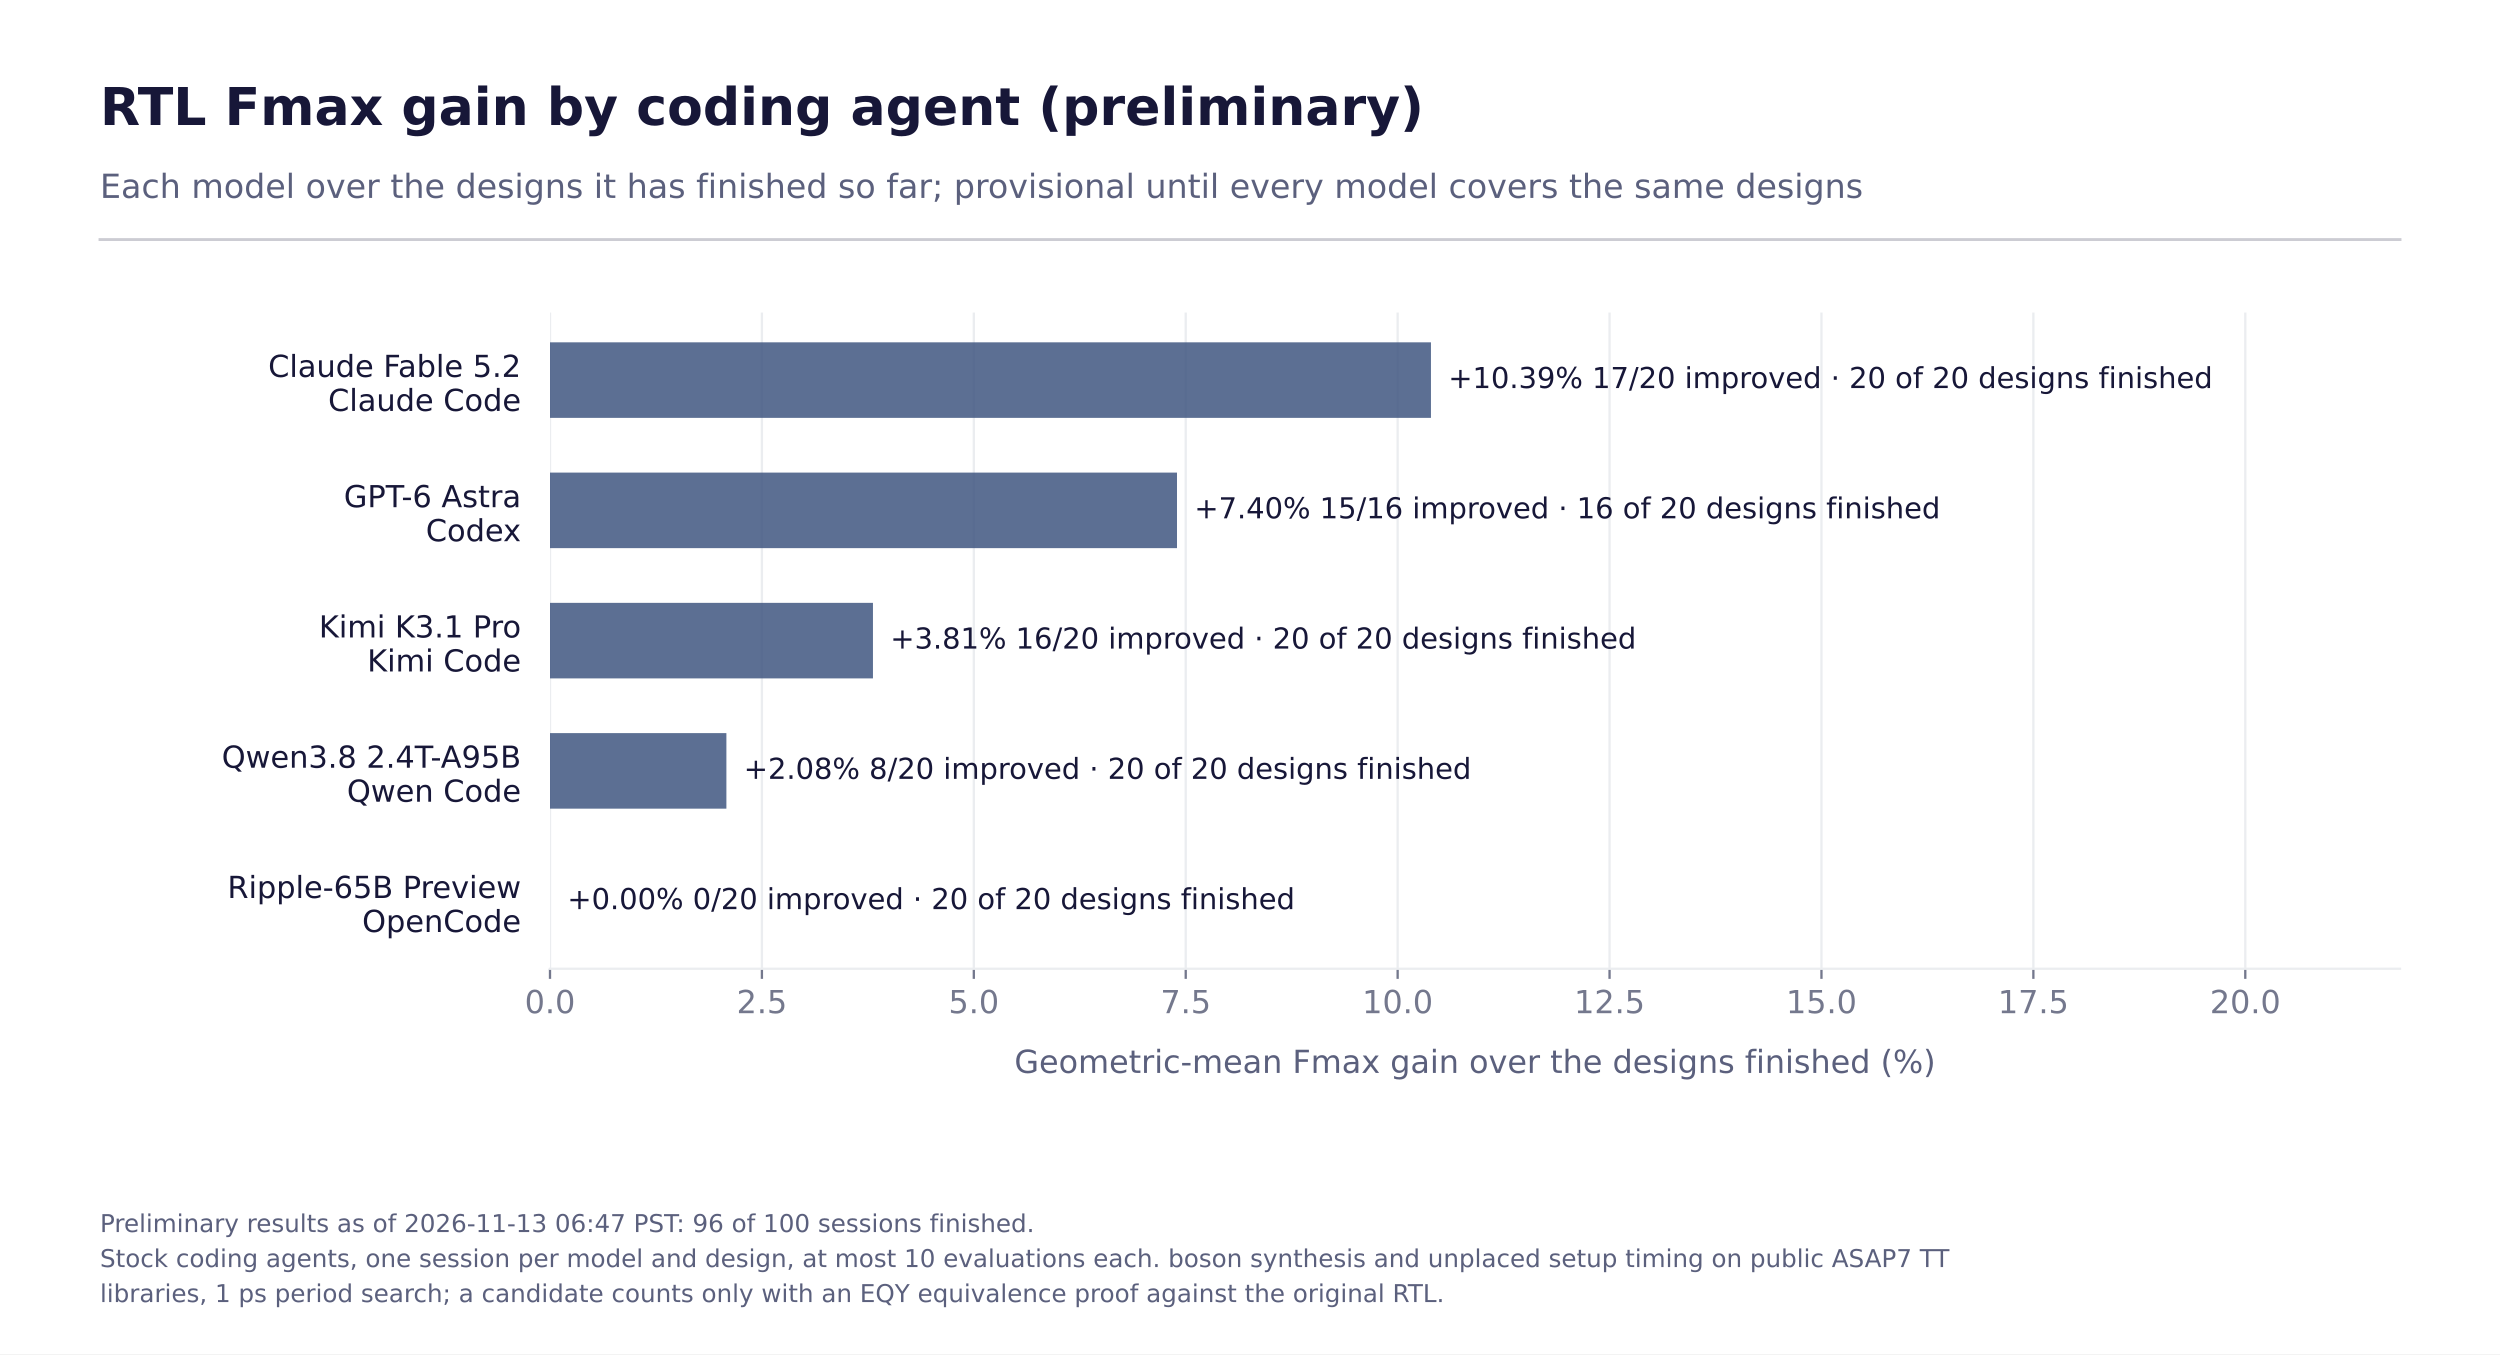
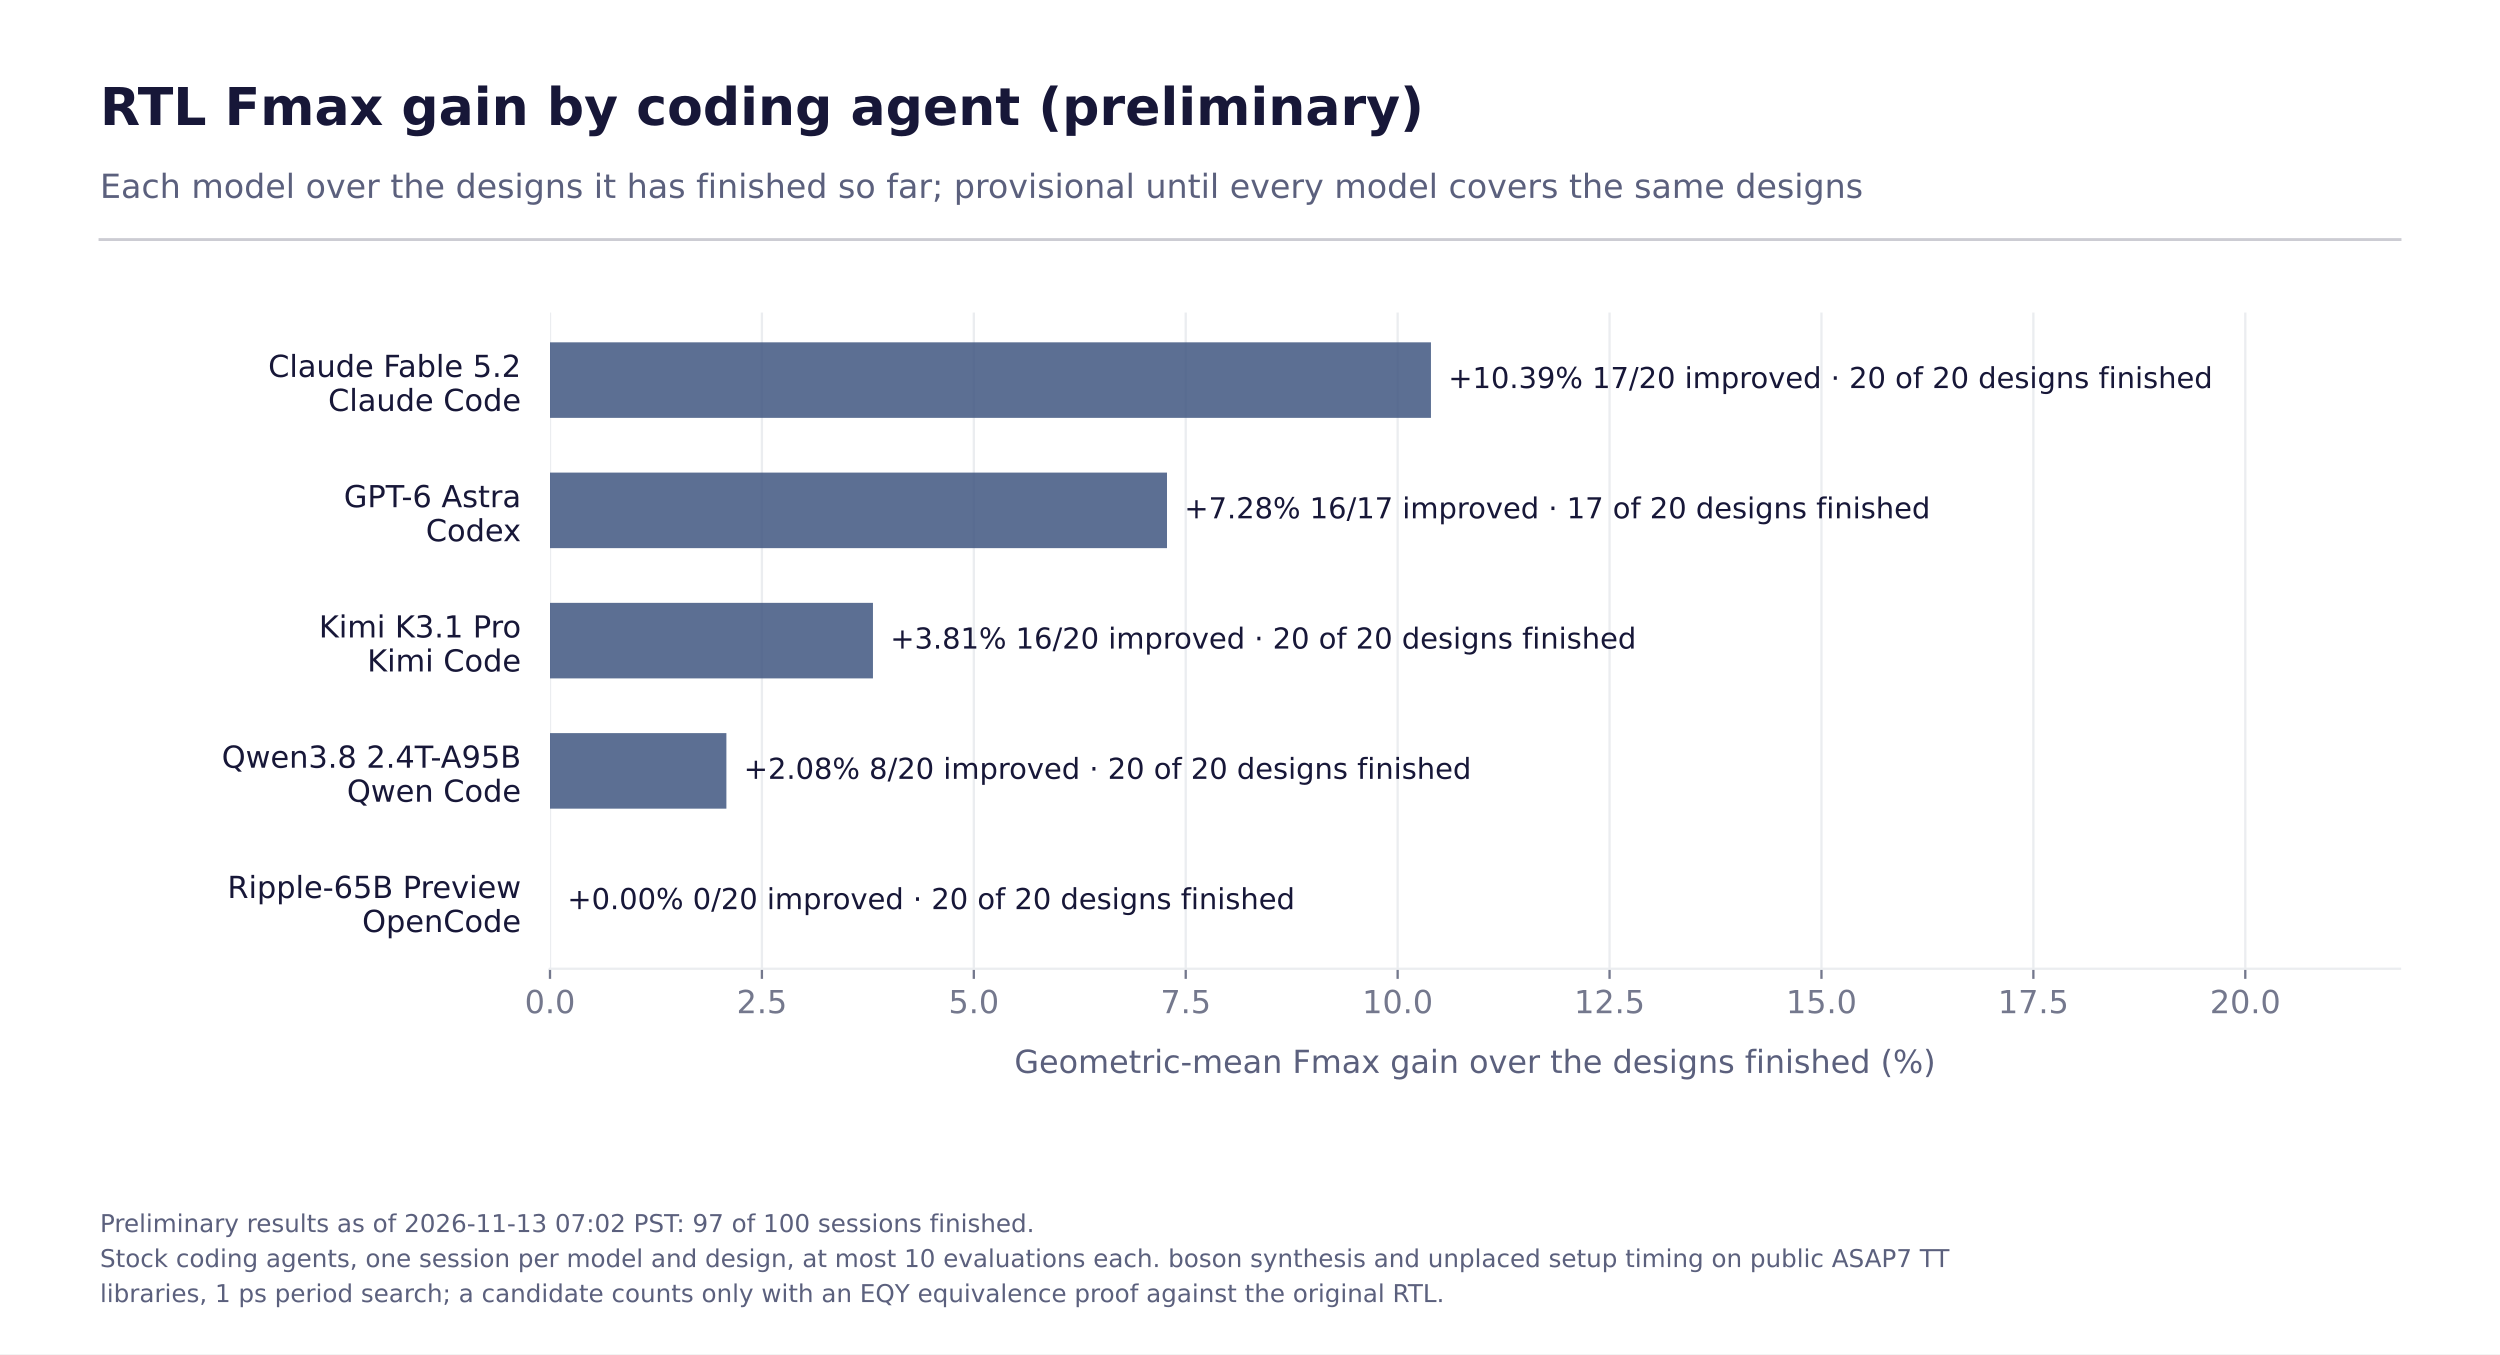
<svg xmlns="http://www.w3.org/2000/svg" xmlns:xlink="http://www.w3.org/1999/xlink" width="864pt" height="468pt" viewBox="0 0 864 468" version="1.1">
  <defs>
    <style type="text/css">*{stroke-linejoin: round; stroke-linecap: butt}</style>
  </defs>
  <g id="figure_1">
    <g id="patch_1">
      <path d="M 0 468  L 864 468  L 864 0  L 0 0  z " style="fill: #ffffff" />
    </g>
    <g id="axes_1">
      <g id="patch_2">
        <path d="M 190.08 334.8  L 829.44 334.8  L 829.44 108  L 190.08 108  z " style="fill: #ffffff" />
      </g>
      <g id="matplotlib.axis_1">
        <g id="xtick_1">
          <g id="line2d_1">
            <path d="M 190.08 334.8  L 190.08 108  " clip-path="url(#p4ebb32de9a)" style="fill: none; stroke: #ebedf0; stroke-width: 0.8; stroke-linecap: square" />
          </g>
          <g id="line2d_2">
            <defs>
              <path id="m93d353a957" d="M 0 0  L 0 3.5  " style="stroke: #74788d; stroke-width: 0.8" />
            </defs>
            <g>
              <use xlink:href="#m93d353a957" x="190.08" y="334.8" style="fill: #74788d; stroke: #74788d; stroke-width: 0.8" />
            </g>
          </g>
          <g id="text_1">
            <text style="fill: #74788d; font: 11px 'DejaVu Sans'; text-anchor: middle" x="190.08" y="350.158" transform="rotate(-0 190.08 350.1583)">0.0</text>
          </g>
        </g>
        <g id="xtick_2">
          <g id="line2d_3">
            <path d="M 263.316 334.8  L 263.316 108  " clip-path="url(#p4ebb32de9a)" style="fill: none; stroke: #ebedf0; stroke-width: 0.8; stroke-linecap: square" />
          </g>
          <g id="line2d_4">
            <g>
              <use xlink:href="#m93d353a957" x="263.316" y="334.8" style="fill: #74788d; stroke: #74788d; stroke-width: 0.8" />
            </g>
          </g>
          <g id="text_2">
            <text style="fill: #74788d; font: 11px 'DejaVu Sans'; text-anchor: middle" x="263.316" y="350.158" transform="rotate(-0 263.3161 350.1583)">2.5</text>
          </g>
        </g>
        <g id="xtick_3">
          <g id="line2d_5">
            <path d="M 336.552 334.8  L 336.552 108  " clip-path="url(#p4ebb32de9a)" style="fill: none; stroke: #ebedf0; stroke-width: 0.8; stroke-linecap: square" />
          </g>
          <g id="line2d_6">
            <g>
              <use xlink:href="#m93d353a957" x="336.552" y="334.8" style="fill: #74788d; stroke: #74788d; stroke-width: 0.8" />
            </g>
          </g>
          <g id="text_3">
            <text style="fill: #74788d; font: 11px 'DejaVu Sans'; text-anchor: middle" x="336.552" y="350.158" transform="rotate(-0 336.5522 350.1583)">5.0</text>
          </g>
        </g>
        <g id="xtick_4">
          <g id="line2d_7">
            <path d="M 409.788 334.8  L 409.788 108  " clip-path="url(#p4ebb32de9a)" style="fill: none; stroke: #ebedf0; stroke-width: 0.8; stroke-linecap: square" />
          </g>
          <g id="line2d_8">
            <g>
              <use xlink:href="#m93d353a957" x="409.788" y="334.8" style="fill: #74788d; stroke: #74788d; stroke-width: 0.8" />
            </g>
          </g>
          <g id="text_4">
            <text style="fill: #74788d; font: 11px 'DejaVu Sans'; text-anchor: middle" x="409.788" y="350.158" transform="rotate(-0 409.7883 350.1583)">7.5</text>
          </g>
        </g>
        <g id="xtick_5">
          <g id="line2d_9">
            <path d="M 483.024 334.8  L 483.024 108  " clip-path="url(#p4ebb32de9a)" style="fill: none; stroke: #ebedf0; stroke-width: 0.8; stroke-linecap: square" />
          </g>
          <g id="line2d_10">
            <g>
              <use xlink:href="#m93d353a957" x="483.024" y="334.8" style="fill: #74788d; stroke: #74788d; stroke-width: 0.8" />
            </g>
          </g>
          <g id="text_5">
            <text style="fill: #74788d; font: 11px 'DejaVu Sans'; text-anchor: middle" x="483.024" y="350.158" transform="rotate(-0 483.0244 350.1583)">10.0</text>
          </g>
        </g>
        <g id="xtick_6">
          <g id="line2d_11">
            <path d="M 556.261 334.8  L 556.261 108  " clip-path="url(#p4ebb32de9a)" style="fill: none; stroke: #ebedf0; stroke-width: 0.8; stroke-linecap: square" />
          </g>
          <g id="line2d_12">
            <g>
              <use xlink:href="#m93d353a957" x="556.261" y="334.8" style="fill: #74788d; stroke: #74788d; stroke-width: 0.8" />
            </g>
          </g>
          <g id="text_6">
            <text style="fill: #74788d; font: 11px 'DejaVu Sans'; text-anchor: middle" x="556.261" y="350.158" transform="rotate(-0 556.2605 350.1583)">12.5</text>
          </g>
        </g>
        <g id="xtick_7">
          <g id="line2d_13">
            <path d="M 629.497 334.8  L 629.497 108  " clip-path="url(#p4ebb32de9a)" style="fill: none; stroke: #ebedf0; stroke-width: 0.8; stroke-linecap: square" />
          </g>
          <g id="line2d_14">
            <g>
              <use xlink:href="#m93d353a957" x="629.497" y="334.8" style="fill: #74788d; stroke: #74788d; stroke-width: 0.8" />
            </g>
          </g>
          <g id="text_7">
            <text style="fill: #74788d; font: 11px 'DejaVu Sans'; text-anchor: middle" x="629.497" y="350.158" transform="rotate(-0 629.4966 350.1583)">15.0</text>
          </g>
        </g>
        <g id="xtick_8">
          <g id="line2d_15">
            <path d="M 702.733 334.8  L 702.733 108  " clip-path="url(#p4ebb32de9a)" style="fill: none; stroke: #ebedf0; stroke-width: 0.8; stroke-linecap: square" />
          </g>
          <g id="line2d_16">
            <g>
              <use xlink:href="#m93d353a957" x="702.733" y="334.8" style="fill: #74788d; stroke: #74788d; stroke-width: 0.8" />
            </g>
          </g>
          <g id="text_8">
            <text style="fill: #74788d; font: 11px 'DejaVu Sans'; text-anchor: middle" x="702.733" y="350.158" transform="rotate(-0 702.7327 350.1583)">17.5</text>
          </g>
        </g>
        <g id="xtick_9">
          <g id="line2d_17">
            <path d="M 775.969 334.8  L 775.969 108  " clip-path="url(#p4ebb32de9a)" style="fill: none; stroke: #ebedf0; stroke-width: 0.8; stroke-linecap: square" />
          </g>
          <g id="line2d_18">
            <g>
              <use xlink:href="#m93d353a957" x="775.969" y="334.8" style="fill: #74788d; stroke: #74788d; stroke-width: 0.8" />
            </g>
          </g>
          <g id="text_9">
            <text style="fill: #74788d; font: 11px 'DejaVu Sans'; text-anchor: middle" x="775.969" y="350.158" transform="rotate(-0 775.9689 350.1583)">20.0</text>
          </g>
        </g>
        <g id="text_10">
          <text style="fill: #5b607d; font: 11px 'DejaVu Sans'; text-anchor: middle" x="509.76" y="370.804" transform="rotate(-0 509.76 370.8042)">Geometric-mean Fmax gain over the designs finished (%)</text>
        </g>
      </g>
      <g id="matplotlib.axis_2">
        <g id="ytick_1">
          <g id="line2d_19" />
          <g id="text_11">
            <text style="fill: #171738; font: 10.5px 'DejaVu Sans'" transform="translate(92.68391 130.2724)">Claude Fable 5.2</text>
            <text style="fill: #171738; font: 10.5px 'DejaVu Sans'" transform="translate(113.3952 142.0301)">Claude Code</text>
          </g>
        </g>
        <g id="ytick_2">
          <g id="line2d_20" />
          <g id="text_12">
            <text style="fill: #171738; font: 10.5px 'DejaVu Sans'" transform="translate(118.8322 175.2903)">GPT-6 Astra</text>
            <text style="fill: #171738; font: 10.5px 'DejaVu Sans'" transform="translate(147.1658 187.048)">Codex</text>
          </g>
        </g>
        <g id="ytick_3">
          <g id="line2d_21" />
          <g id="text_13">
            <text style="fill: #171738; font: 10.5px 'DejaVu Sans'" transform="translate(110.2222 220.3082)">Kimi K3.1 Pro</text>
            <text style="fill: #171738; font: 10.5px 'DejaVu Sans'" transform="translate(126.9123 232.0659)">Kimi Code</text>
          </g>
        </g>
        <g id="ytick_4">
          <g id="line2d_22" />
          <g id="text_14">
            <text style="fill: #171738; font: 10.5px 'DejaVu Sans'" transform="translate(76.62383 265.326)">Qwen3.8 2.4T-A95B</text>
            <text style="fill: #171738; font: 10.5px 'DejaVu Sans'" transform="translate(119.892 277.0837)">Qwen Code</text>
          </g>
        </g>
        <g id="ytick_5">
          <g id="line2d_23" />
          <g id="text_15">
            <text style="fill: #171738; font: 10.5px 'DejaVu Sans'" transform="translate(78.59914 310.3439)">Ripple-65B Preview</text>
            <text style="fill: #171738; font: 10.5px 'DejaVu Sans'" transform="translate(125.1502 322.1016)">OpenCode</text>
          </g>
        </g>
      </g>
      <g id="patch_3">
        <path d="M 190.08 118.309  L 494.537 118.309  L 494.537 144.419  L 190.08 144.419  z " clip-path="url(#p4ebb32de9a)" style="fill: #3f5680; opacity: 0.85" />
      </g>
      <g id="patch_4">
-         <path d="M 190.08 163.327  L 406.771 163.327  L 406.771 189.437  L 190.08 189.437  z " clip-path="url(#p4ebb32de9a)" style="fill: #3f5680; opacity: 0.85" />
+         <path d="M 190.08 163.327  L 403.314 163.327  L 403.314 189.437  L 190.08 189.437  z " clip-path="url(#p4ebb32de9a)" style="fill: #3f5680; opacity: 0.85" />
      </g>
      <g id="patch_5">
        <path d="M 190.08 208.345  L 301.692 208.345  L 301.692 234.455  L 190.08 234.455  z " clip-path="url(#p4ebb32de9a)" style="fill: #3f5680; opacity: 0.85" />
      </g>
      <g id="patch_6">
        <path d="M 190.08 253.363  L 251.042 253.363  L 251.042 279.473  L 190.08 279.473  z " clip-path="url(#p4ebb32de9a)" style="fill: #3f5680; opacity: 0.85" />
      </g>
      <g id="patch_7">
        <path d="M 190.08 298.381  L 190.08 298.381  L 190.08 324.491  L 190.08 324.491  z " clip-path="url(#p4ebb32de9a)" style="fill: #3f5680; opacity: 0.85" />
      </g>
      <g id="patch_8">
        <path d="M 190.08 334.8  L 829.44 334.8  " style="fill: none; stroke: #ebedf0; stroke-width: 0.8; stroke-linejoin: miter; stroke-linecap: square" />
      </g>
      <g id="text_16">
        <text style="fill: #171738; font: 10px 'DejaVu Sans'; text-anchor: start" x="500.537" y="134.124" transform="rotate(-0 500.5371 134.1236)">+10.39%   17/20 improved · 20 of 20 designs finished</text>
      </g>
      <g id="text_17">
-         <text style="fill: #171738; font: 10px 'DejaVu Sans'; text-anchor: start" x="412.771" y="179.142" transform="rotate(-0 412.771 179.1415)">+7.40%   15/16 improved · 16 of 20 designs finished</text>
+         <text style="fill: #171738; font: 10px 'DejaVu Sans'; text-anchor: start" x="409.314" y="179.142" transform="rotate(-0 409.3142 179.1415)">+7.28%   16/17 improved · 17 of 20 designs finished</text>
      </g>
      <g id="text_18">
        <text style="fill: #171738; font: 10px 'DejaVu Sans'; text-anchor: start" x="307.692" y="224.159" transform="rotate(-0 307.6918 224.1594)">+3.81%   16/20 improved · 20 of 20 designs finished</text>
      </g>
      <g id="text_19">
        <text style="fill: #171738; font: 10px 'DejaVu Sans'; text-anchor: start" x="257.042" y="269.177" transform="rotate(-0 257.0417 269.1772)">+2.08%   8/20 improved · 20 of 20 designs finished</text>
      </g>
      <g id="text_20">
        <text style="fill: #171738; font: 10px 'DejaVu Sans'; text-anchor: start" x="196.08" y="314.195" transform="rotate(-0 196.08 314.1951)">+0.00%   0/20 improved · 20 of 20 designs finished</text>
      </g>
    </g>
    <g id="line2d_24">
      <path d="M 34.56 82.8  L 829.44 82.8  " style="fill: none; stroke: #171738; stroke-opacity: 0.22; stroke-linecap: square" />
    </g>
    <g id="text_21">
      <text style="fill: #171738; font: 700 18px 'DejaVu Sans'; text-anchor: start" x="34.56" y="43.2" transform="rotate(-0 34.56 43.2)">RTL Fmax gain by coding agent (preliminary)</text>
    </g>
    <g id="text_22">
      <text style="fill: #5b607d; font: 11.5px 'DejaVu Sans'; text-anchor: start" x="34.56" y="68.4" transform="rotate(-0 34.56 68.4)">Each model over the designs it has finished so far; provisional until every model covers the same designs</text>
    </g>
    <g id="text_23">
-       <text style="fill: #5b607d; font: 8.5px 'DejaVu Sans'" transform="translate(34.56 425.7968)">Preliminary results as of 2026-11-13 06:47 PST: 96 of 100 sessions finished.</text>
+       <text style="fill: #5b607d; font: 8.5px 'DejaVu Sans'" transform="translate(34.56 425.7968)">Preliminary results as of 2026-11-13 07:02 PST: 97 of 100 sessions finished.</text>
      <text style="fill: #5b607d; font: 8.5px 'DejaVu Sans'" transform="translate(34.56 437.8984)">Stock coding agents, one session per model and design, at most 10 evaluations each. boson synthesis and unplaced setup timing on public ASAP7 TT</text>
      <text style="fill: #5b607d; font: 8.5px 'DejaVu Sans'" transform="translate(34.56 450)">libraries, 1 ps period search; a candidate counts only with an EQY equivalence proof against the original RTL.</text>
    </g>
  </g>
  <defs>
    <clipPath id="p4ebb32de9a">
      <rect x="190.08" y="108" width="639.36" height="226.8" />
    </clipPath>
  </defs>
</svg>
